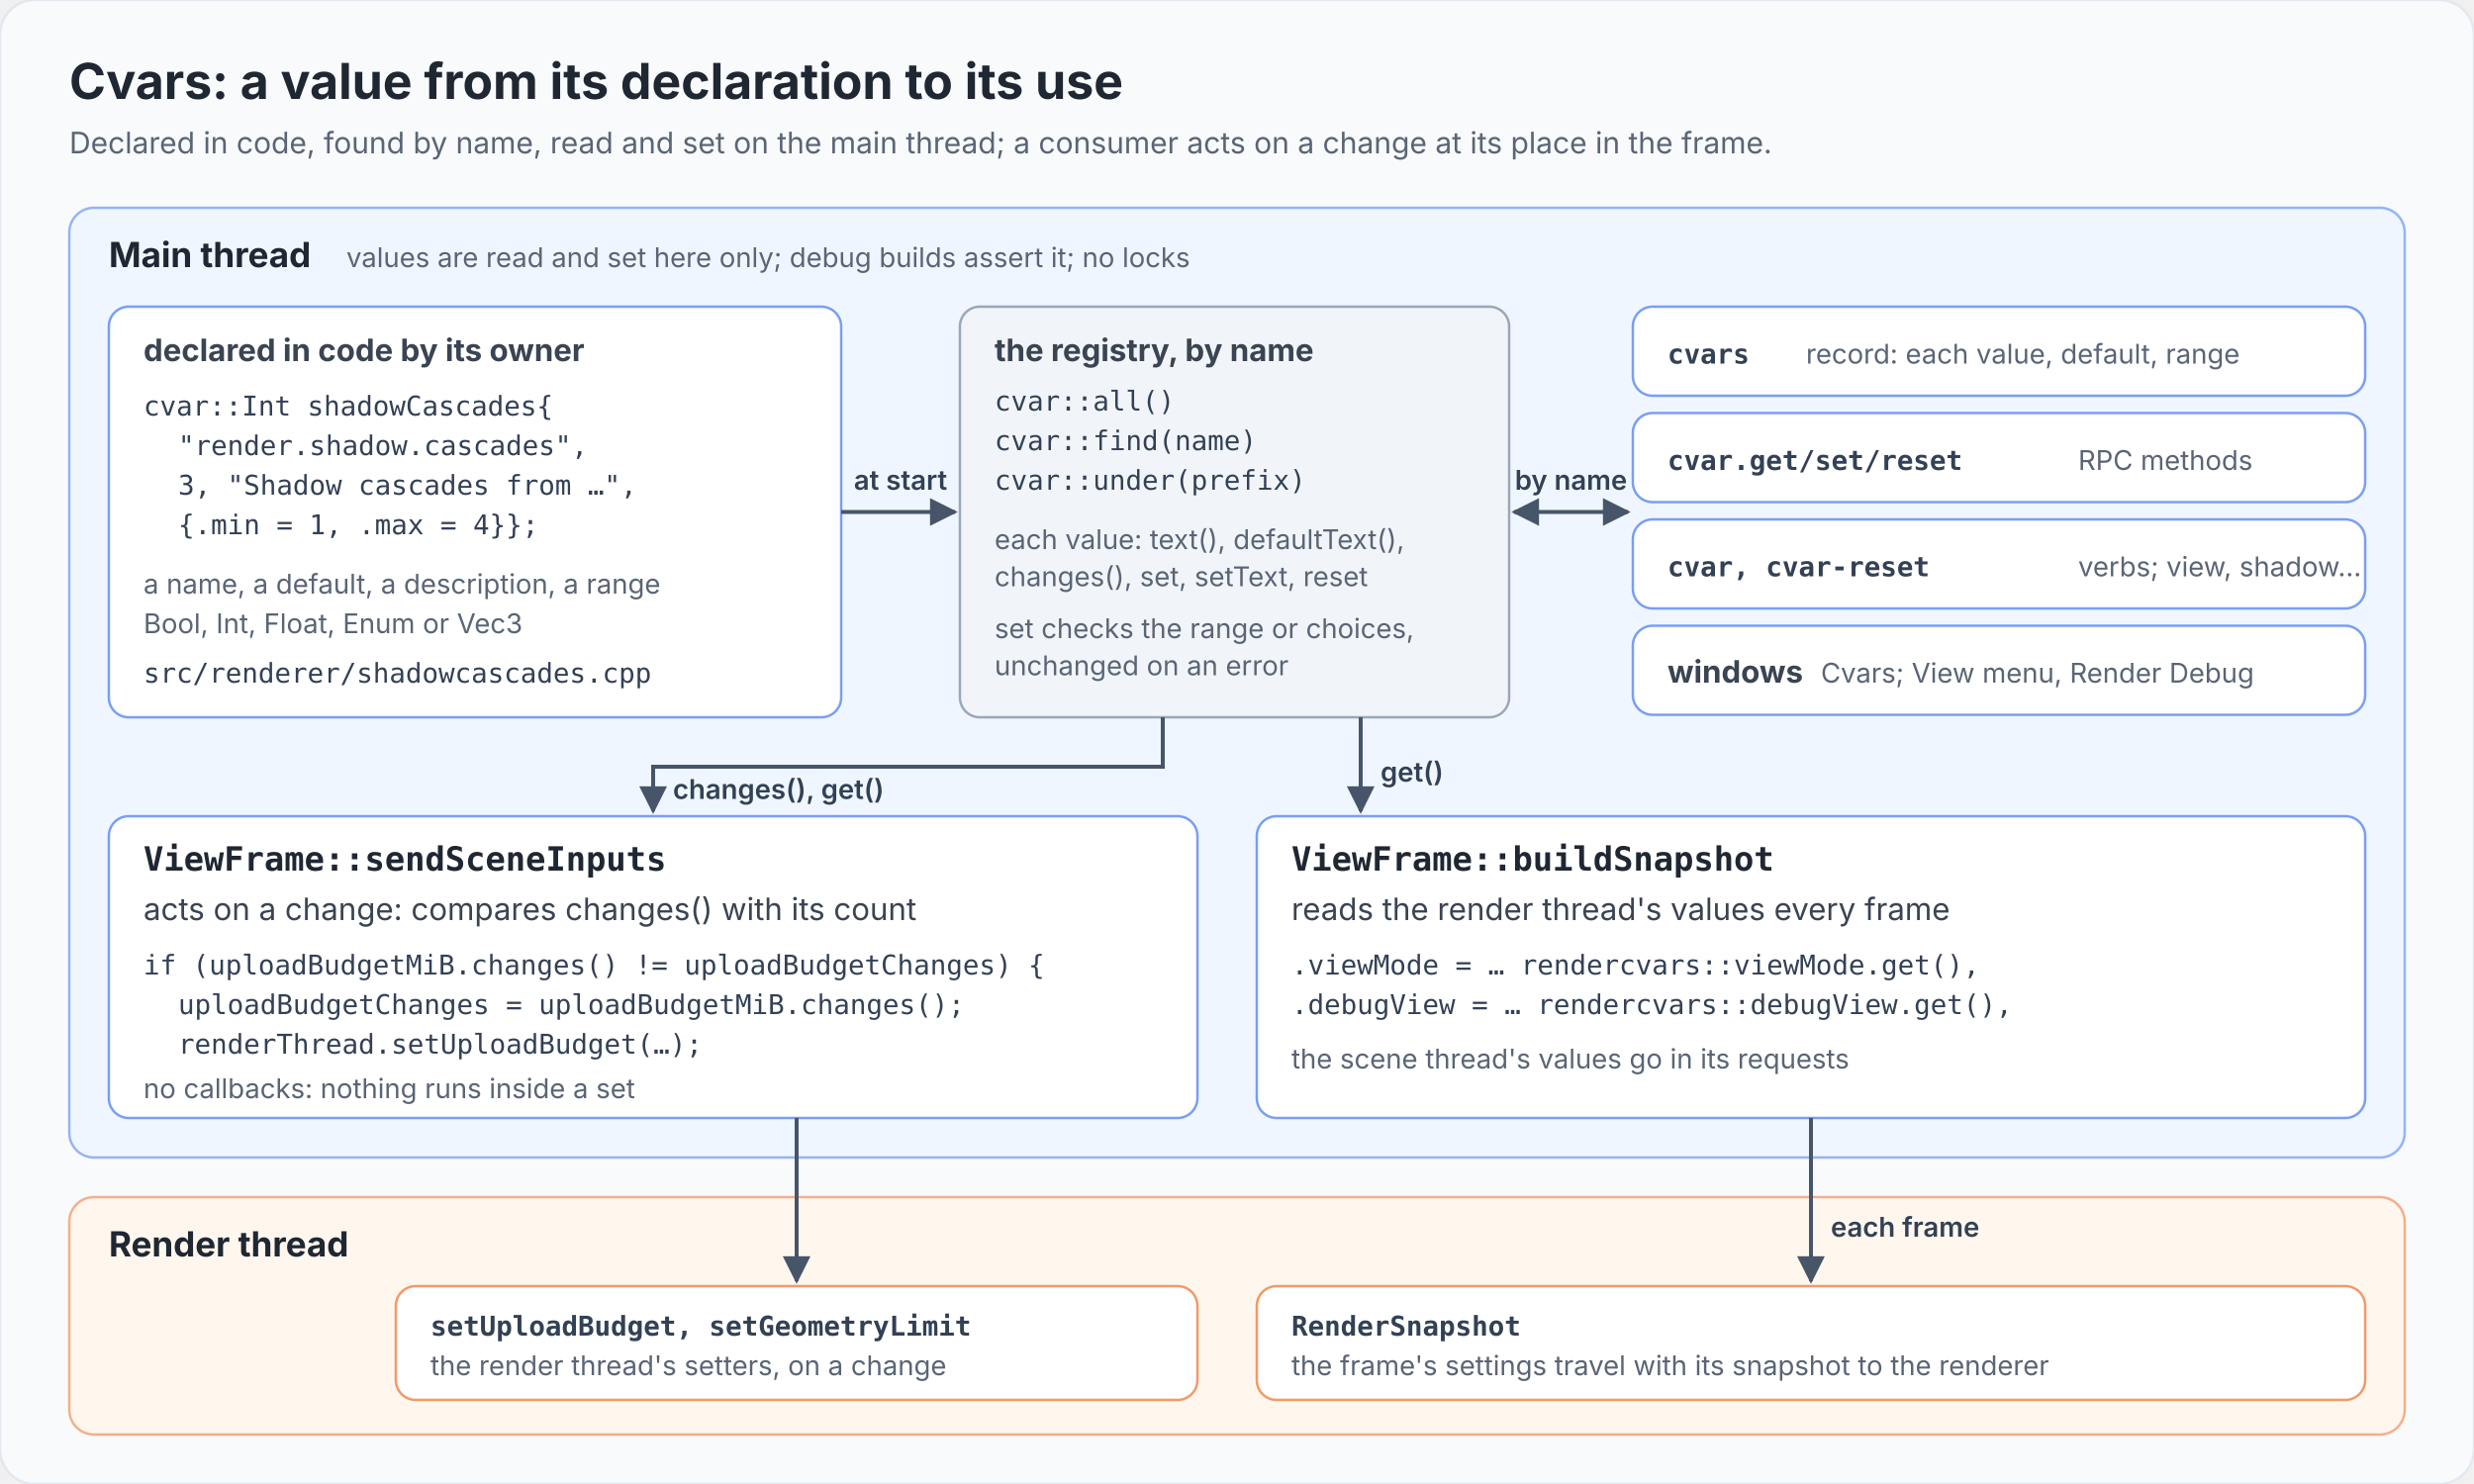
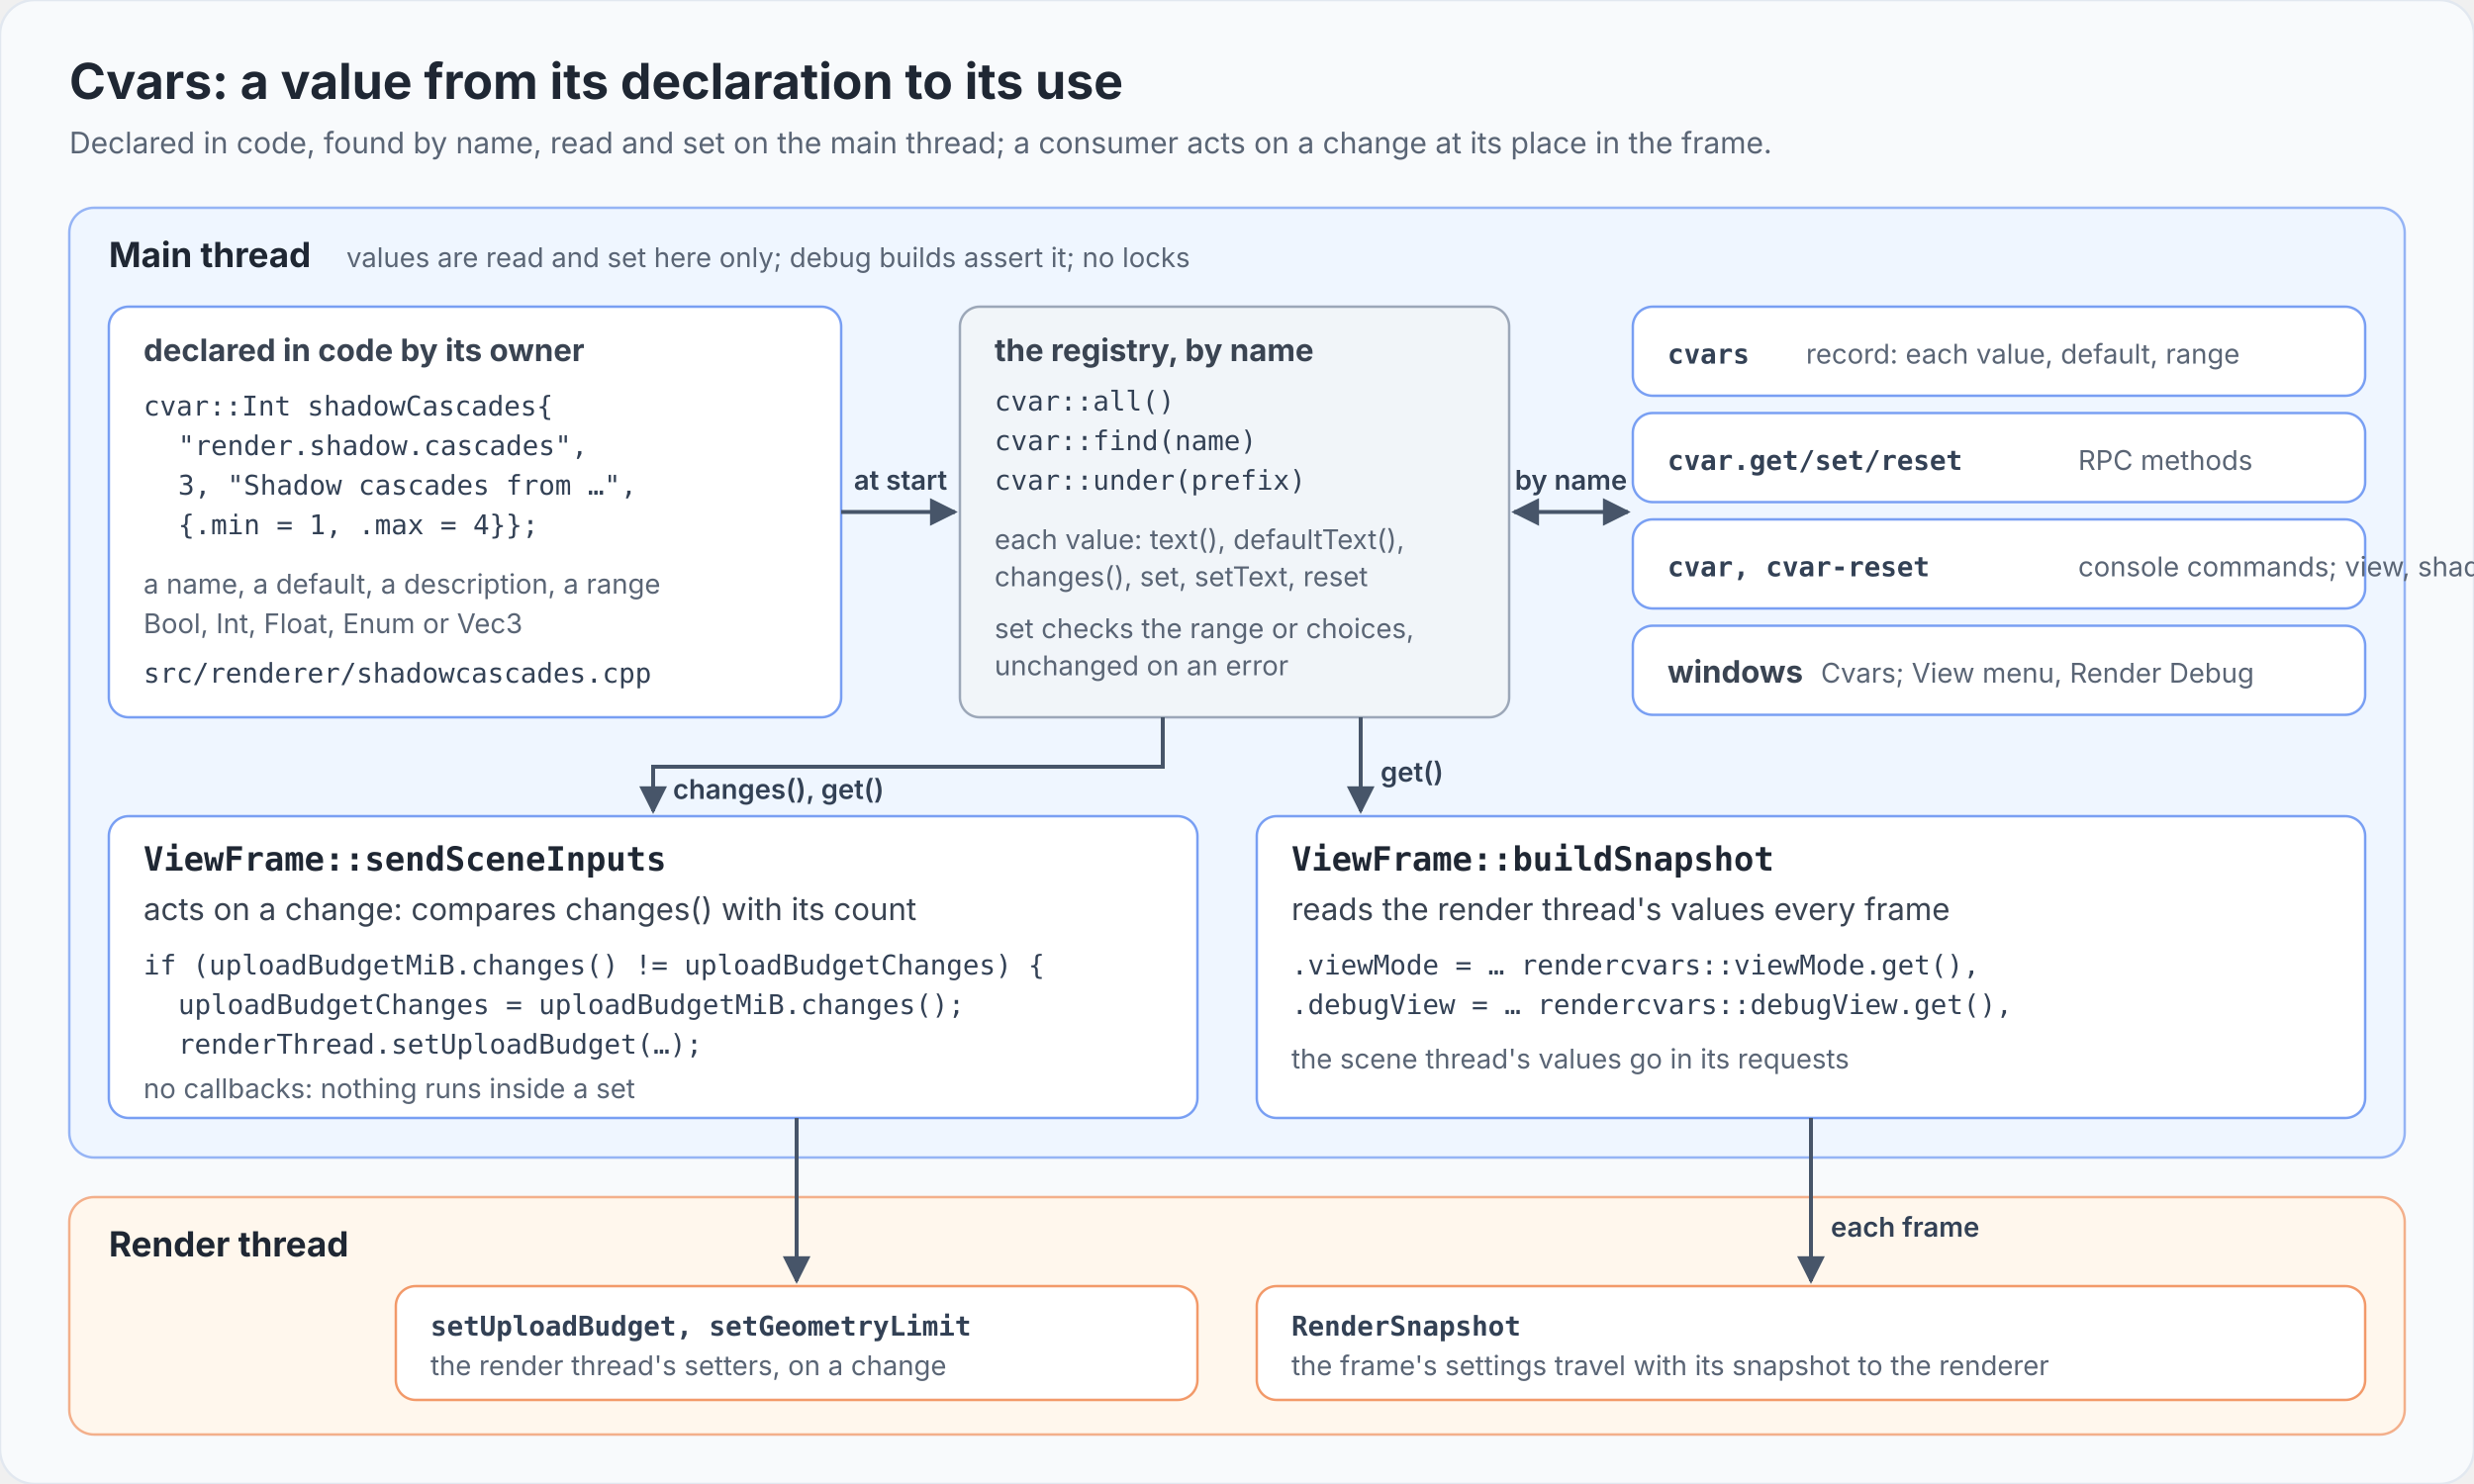
<svg xmlns="http://www.w3.org/2000/svg" width="1000" height="600" viewBox="0 0 1000 600" font-family="Inter, Segoe UI, Helvetica, Arial, sans-serif">
  <style>
    .title { font-size: 20px; font-weight: 700; fill: #1f2733; }
    .h { font-size: 14px; font-weight: 700; fill: #1f2733; }
    .lib { font-size: 13.5px; font-weight: 700; fill: #1f2733; font-family: JetBrains Mono, Consolas, Menlo, monospace; }
    .s { font-size: 11px; fill: #5a6575; }
    .t { font-size: 12.5px; fill: #3a4452; }
    .code { font-size: 11px; fill: #334155; font-family: JetBrains Mono, Consolas, Menlo, monospace; }
    .edge { font-size: 11px; fill: #334155; font-weight: 600; }
  </style>
  <defs>
    <marker id="arrow" viewBox="0 0 10 10" refX="9" refY="5" markerWidth="7" markerHeight="7" orient="auto-start-reverse">
      <path d="M0,0 L10,5 L0,10 z" fill="#475569" />
    </marker>
  </defs>
  <rect x="0" y="0" width="1000" height="600" rx="14" fill="#f8fafc" stroke="#e2e8f0" />
  <text x="28" y="40" class="title">Cvars: a value from its declaration to its use</text>
  <text x="28" y="62" class="s" style="font-size:12px">Declared in code, found by name, read and set on the main thread; a consumer acts on a change at its place in the frame.</text>
  <rect x="28" y="84" width="944" height="384" rx="10" fill="#eff6ff" stroke="#2563eb" stroke-opacity="0.45" />
  <text x="44" y="108" class="h">Main thread</text>
  <text x="140" y="108" class="s">values are read and set here only; debug builds assert it; no locks</text>
  <rect x="44" y="124" width="296" height="166" rx="8" fill="#ffffff" stroke="#2563eb" stroke-opacity="0.6" />
  <text x="58" y="146" class="t" font-weight="700">declared in code by its owner</text>
  <text x="58" y="168" class="code">cvar::Int shadowCascades{</text>
  <text x="72" y="184" class="code">"render.shadow.cascades",</text>
  <text x="72" y="200" class="code">3, "Shadow cascades from …",</text>
  <text x="72" y="216" class="code">{.min = 1, .max = 4}};</text>
  <text x="58" y="240" class="s">a name, a default, a description, a range</text>
  <text x="58" y="256" class="s">Bool, Int, Float, Enum or Vec3</text>
  <text x="58" y="276" class="code">src/renderer/shadowcascades.cpp</text>
  <rect x="388" y="124" width="222" height="166" rx="8" fill="#f1f5f9" stroke="#64748b" stroke-opacity="0.6" />
  <text x="402" y="146" class="t" font-weight="700">the registry, by name</text>
  <text x="402" y="166" class="code">cvar::all()</text>
  <text x="402" y="182" class="code">cvar::find(name)</text>
  <text x="402" y="198" class="code">cvar::under(prefix)</text>
  <text x="402" y="222" class="s">each value: text(), defaultText(),</text>
  <text x="402" y="237" class="s">changes(), set, setText, reset</text>
  <text x="402" y="258" class="s">set checks the range or choices,</text>
  <text x="402" y="273" class="s">unchanged on an error</text>
  <line x1="340" y1="207" x2="386" y2="207" stroke="#475569" stroke-width="1.6" marker-end="url(#arrow)" />
  <text x="364" y="198" class="edge" text-anchor="middle">at start</text>
  <rect x="660" y="124" width="296" height="36" rx="8" fill="#ffffff" stroke="#2563eb" stroke-opacity="0.6" />
  <text x="674" y="147" class="code" font-weight="700">cvars</text>
  <text x="730" y="147" class="s">record: each value, default, range</text>
  <rect x="660" y="167" width="296" height="36" rx="8" fill="#ffffff" stroke="#2563eb" stroke-opacity="0.6" />
  <text x="674" y="190" class="code" font-weight="700">cvar.get/set/reset</text>
  <text x="840" y="190" class="s">RPC methods</text>
  <rect x="660" y="210" width="296" height="36" rx="8" fill="#ffffff" stroke="#2563eb" stroke-opacity="0.6" />
  <text x="674" y="233" class="code" font-weight="700">cvar, cvar-reset</text>
-   <text x="840" y="233" class="s">verbs; view, shadow…</text>
+   <text x="840" y="233" class="s">console commands; view, shadow…</text>
  <rect x="660" y="253" width="296" height="36" rx="8" fill="#ffffff" stroke="#2563eb" stroke-opacity="0.6" />
  <text x="674" y="276" class="t" font-weight="700">windows</text>
  <text x="736" y="276" class="s">Cvars; View menu, Render Debug</text>
  <line x1="612" y1="207" x2="658" y2="207" stroke="#475569" stroke-width="1.6" marker-start="url(#arrow)" marker-end="url(#arrow)" />
  <text x="635" y="198" class="edge" text-anchor="middle">by name</text>
  <rect x="44" y="330" width="440" height="122" rx="8" fill="#ffffff" stroke="#2563eb" stroke-opacity="0.6" />
  <text x="58" y="352" class="lib">ViewFrame::sendSceneInputs</text>
  <text x="58" y="372" class="t">acts on a change: compares changes() with its count</text>
  <text x="58" y="394" class="code">if (uploadBudgetMiB.changes() != uploadBudgetChanges) {</text>
  <text x="72" y="410" class="code">uploadBudgetChanges = uploadBudgetMiB.changes();</text>
  <text x="72" y="426" class="code">renderThread.setUploadBudget(…);</text>
  <text x="58" y="444" class="s">no callbacks: nothing runs inside a set</text>
  <rect x="508" y="330" width="448" height="122" rx="8" fill="#ffffff" stroke="#2563eb" stroke-opacity="0.6" />
  <text x="522" y="352" class="lib">ViewFrame::buildSnapshot</text>
  <text x="522" y="372" class="t">reads the render thread's values every frame</text>
  <text x="522" y="394" class="code">.viewMode = … rendercvars::viewMode.get(),</text>
  <text x="522" y="410" class="code">.debugView = … rendercvars::debugView.get(),</text>
  <text x="522" y="432" class="s">the scene thread's values go in its requests</text>
  <path d="M470,290 L470,310 L264,310 L264,328" fill="none" stroke="#475569" stroke-width="1.6" marker-end="url(#arrow)" />
  <text x="272" y="323" class="edge">changes(), get()</text>
  <path d="M550,290 L550,328" fill="none" stroke="#475569" stroke-width="1.6" marker-end="url(#arrow)" />
  <text x="558" y="316" class="edge">get()</text>
  <rect x="28" y="484" width="944" height="96" rx="10" fill="#fff7ed" stroke="#ea580c" stroke-opacity="0.45" />
  <text x="44" y="508" class="h">Render thread</text>
  <rect x="160" y="520" width="324" height="46" rx="8" fill="#ffffff" stroke="#ea580c" stroke-opacity="0.6" />
  <text x="174" y="540" class="code" font-weight="700">setUploadBudget, setGeometryLimit</text>
  <text x="174" y="556" class="s">the render thread's setters, on a change</text>
  <rect x="508" y="520" width="448" height="46" rx="8" fill="#ffffff" stroke="#ea580c" stroke-opacity="0.6" />
  <text x="522" y="540" class="code" font-weight="700">RenderSnapshot</text>
  <text x="522" y="556" class="s">the frame's settings travel with its snapshot to the renderer</text>
  <line x1="322" y1="452" x2="322" y2="518" stroke="#475569" stroke-width="1.6" marker-end="url(#arrow)" />
  <line x1="732" y1="452" x2="732" y2="518" stroke="#475569" stroke-width="1.6" marker-end="url(#arrow)" />
  <text x="740" y="500" class="edge">each frame</text>
</svg>
